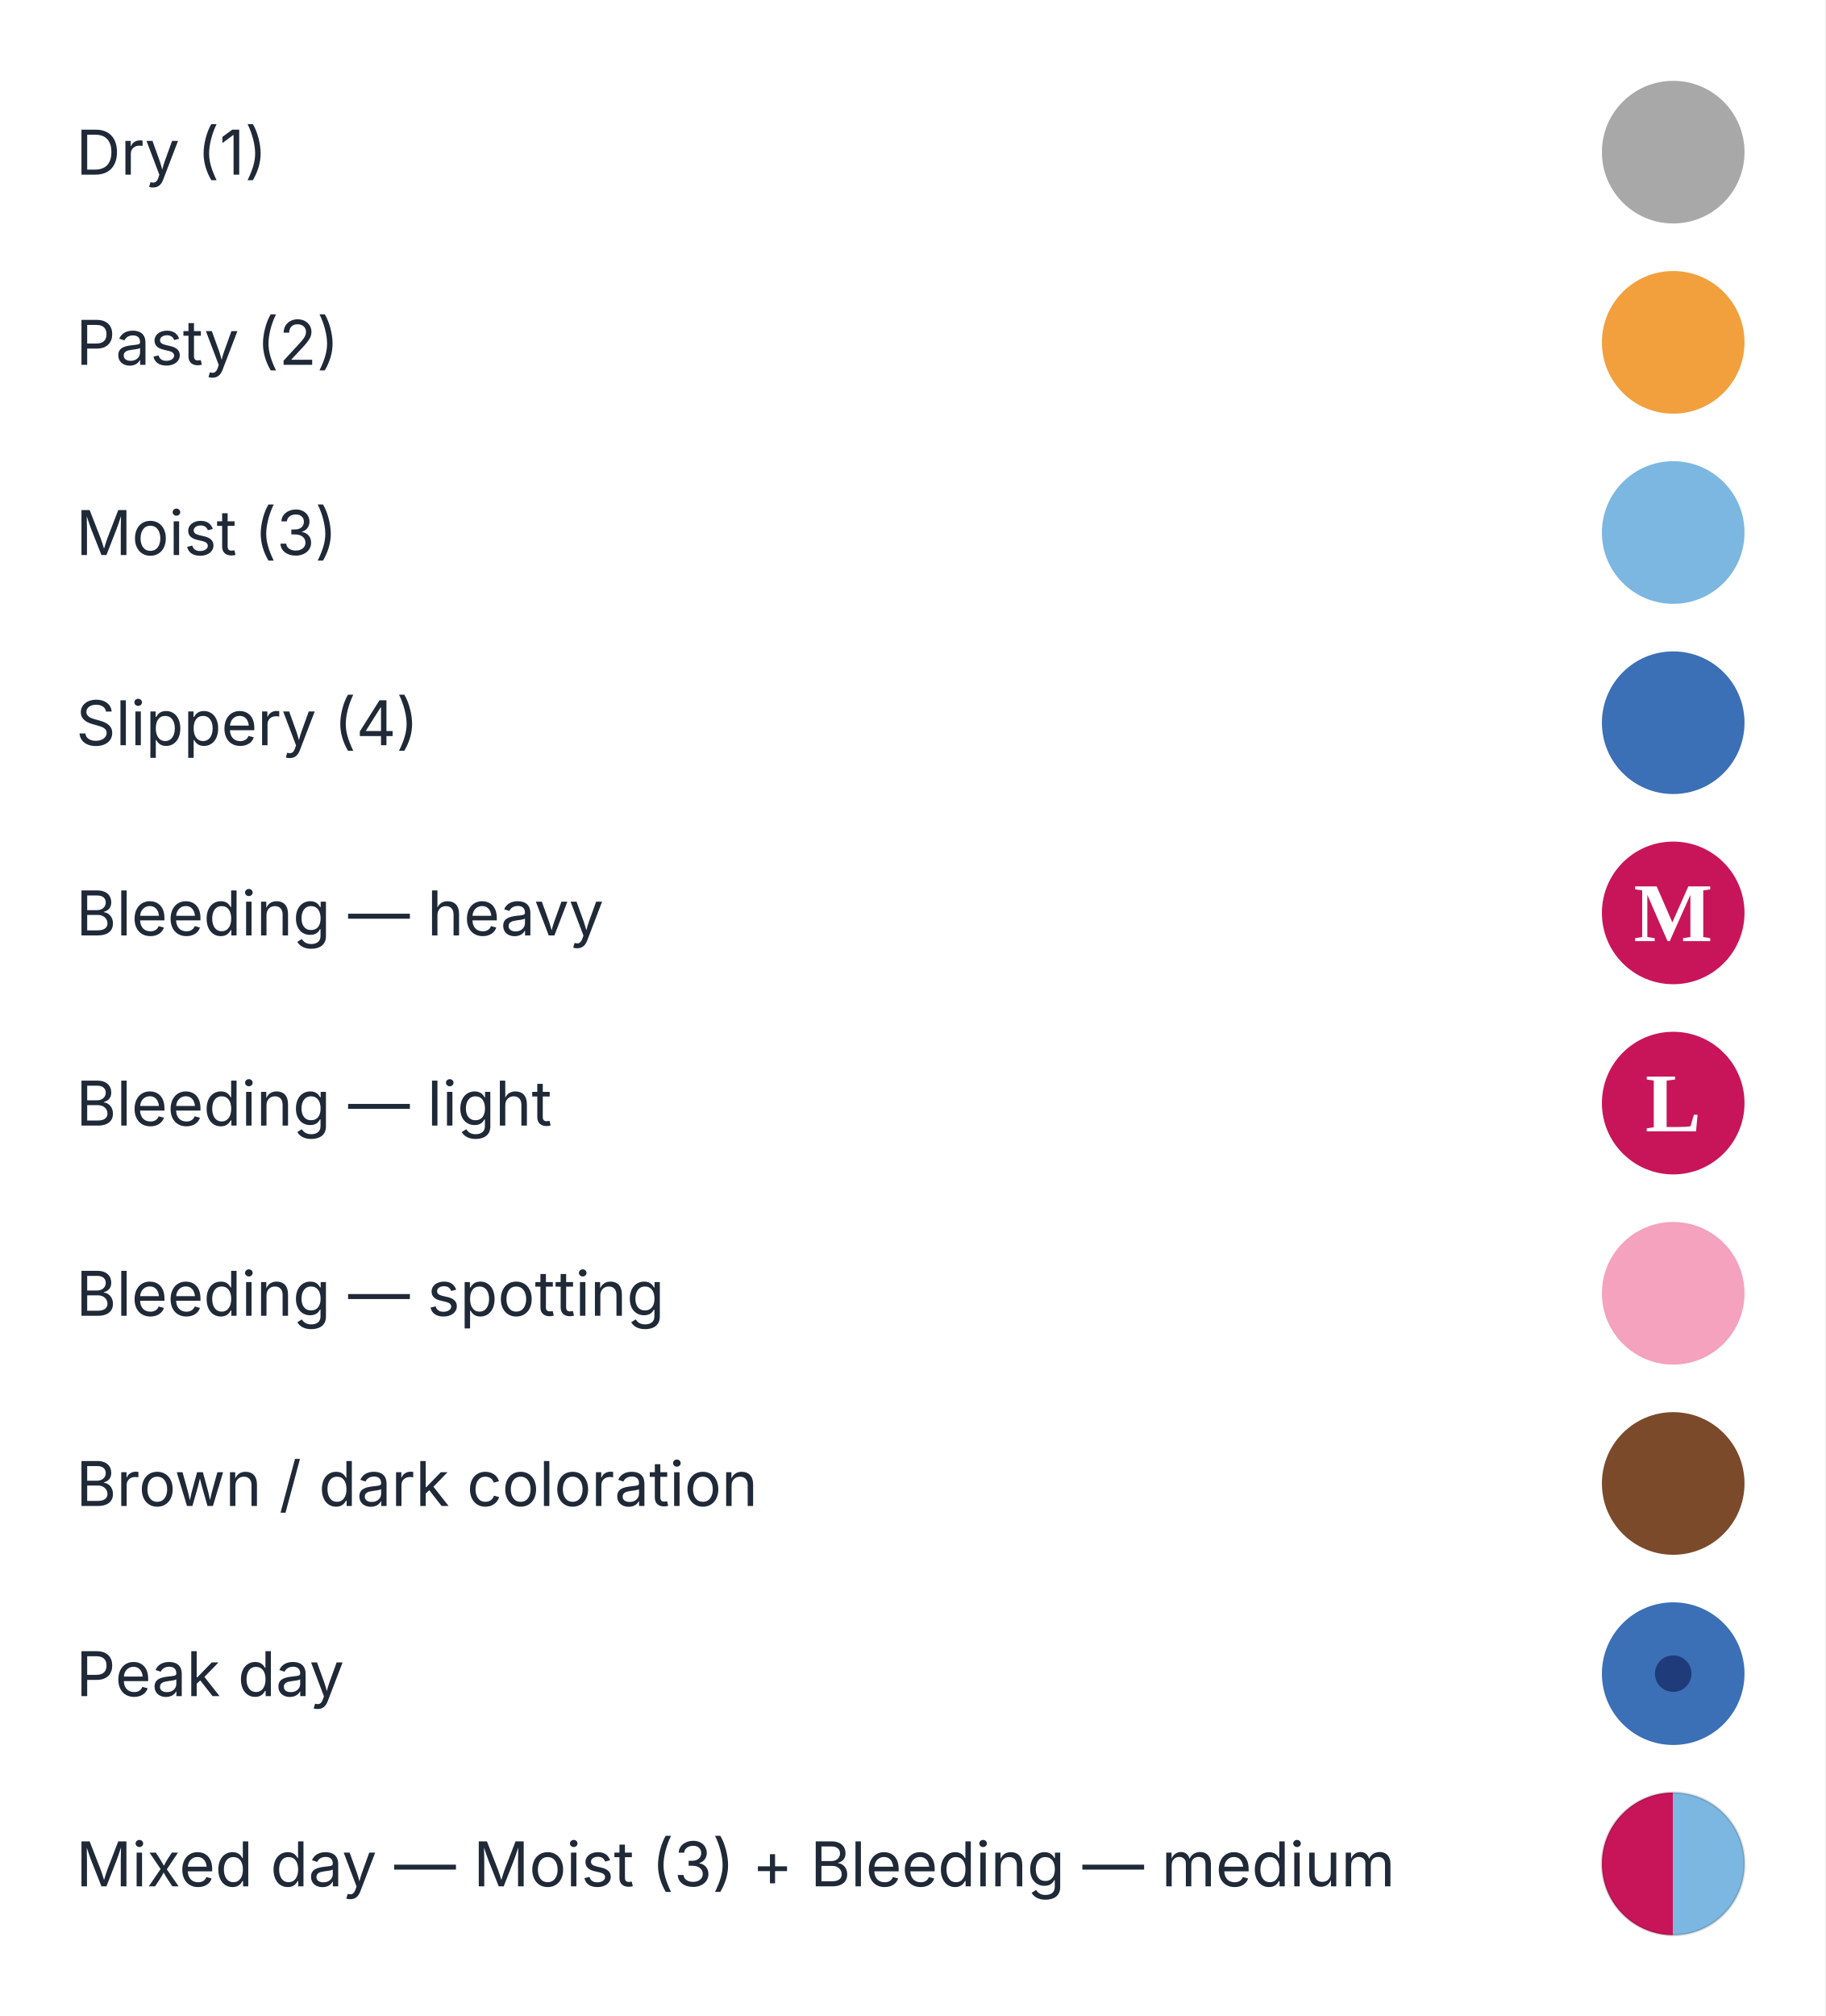
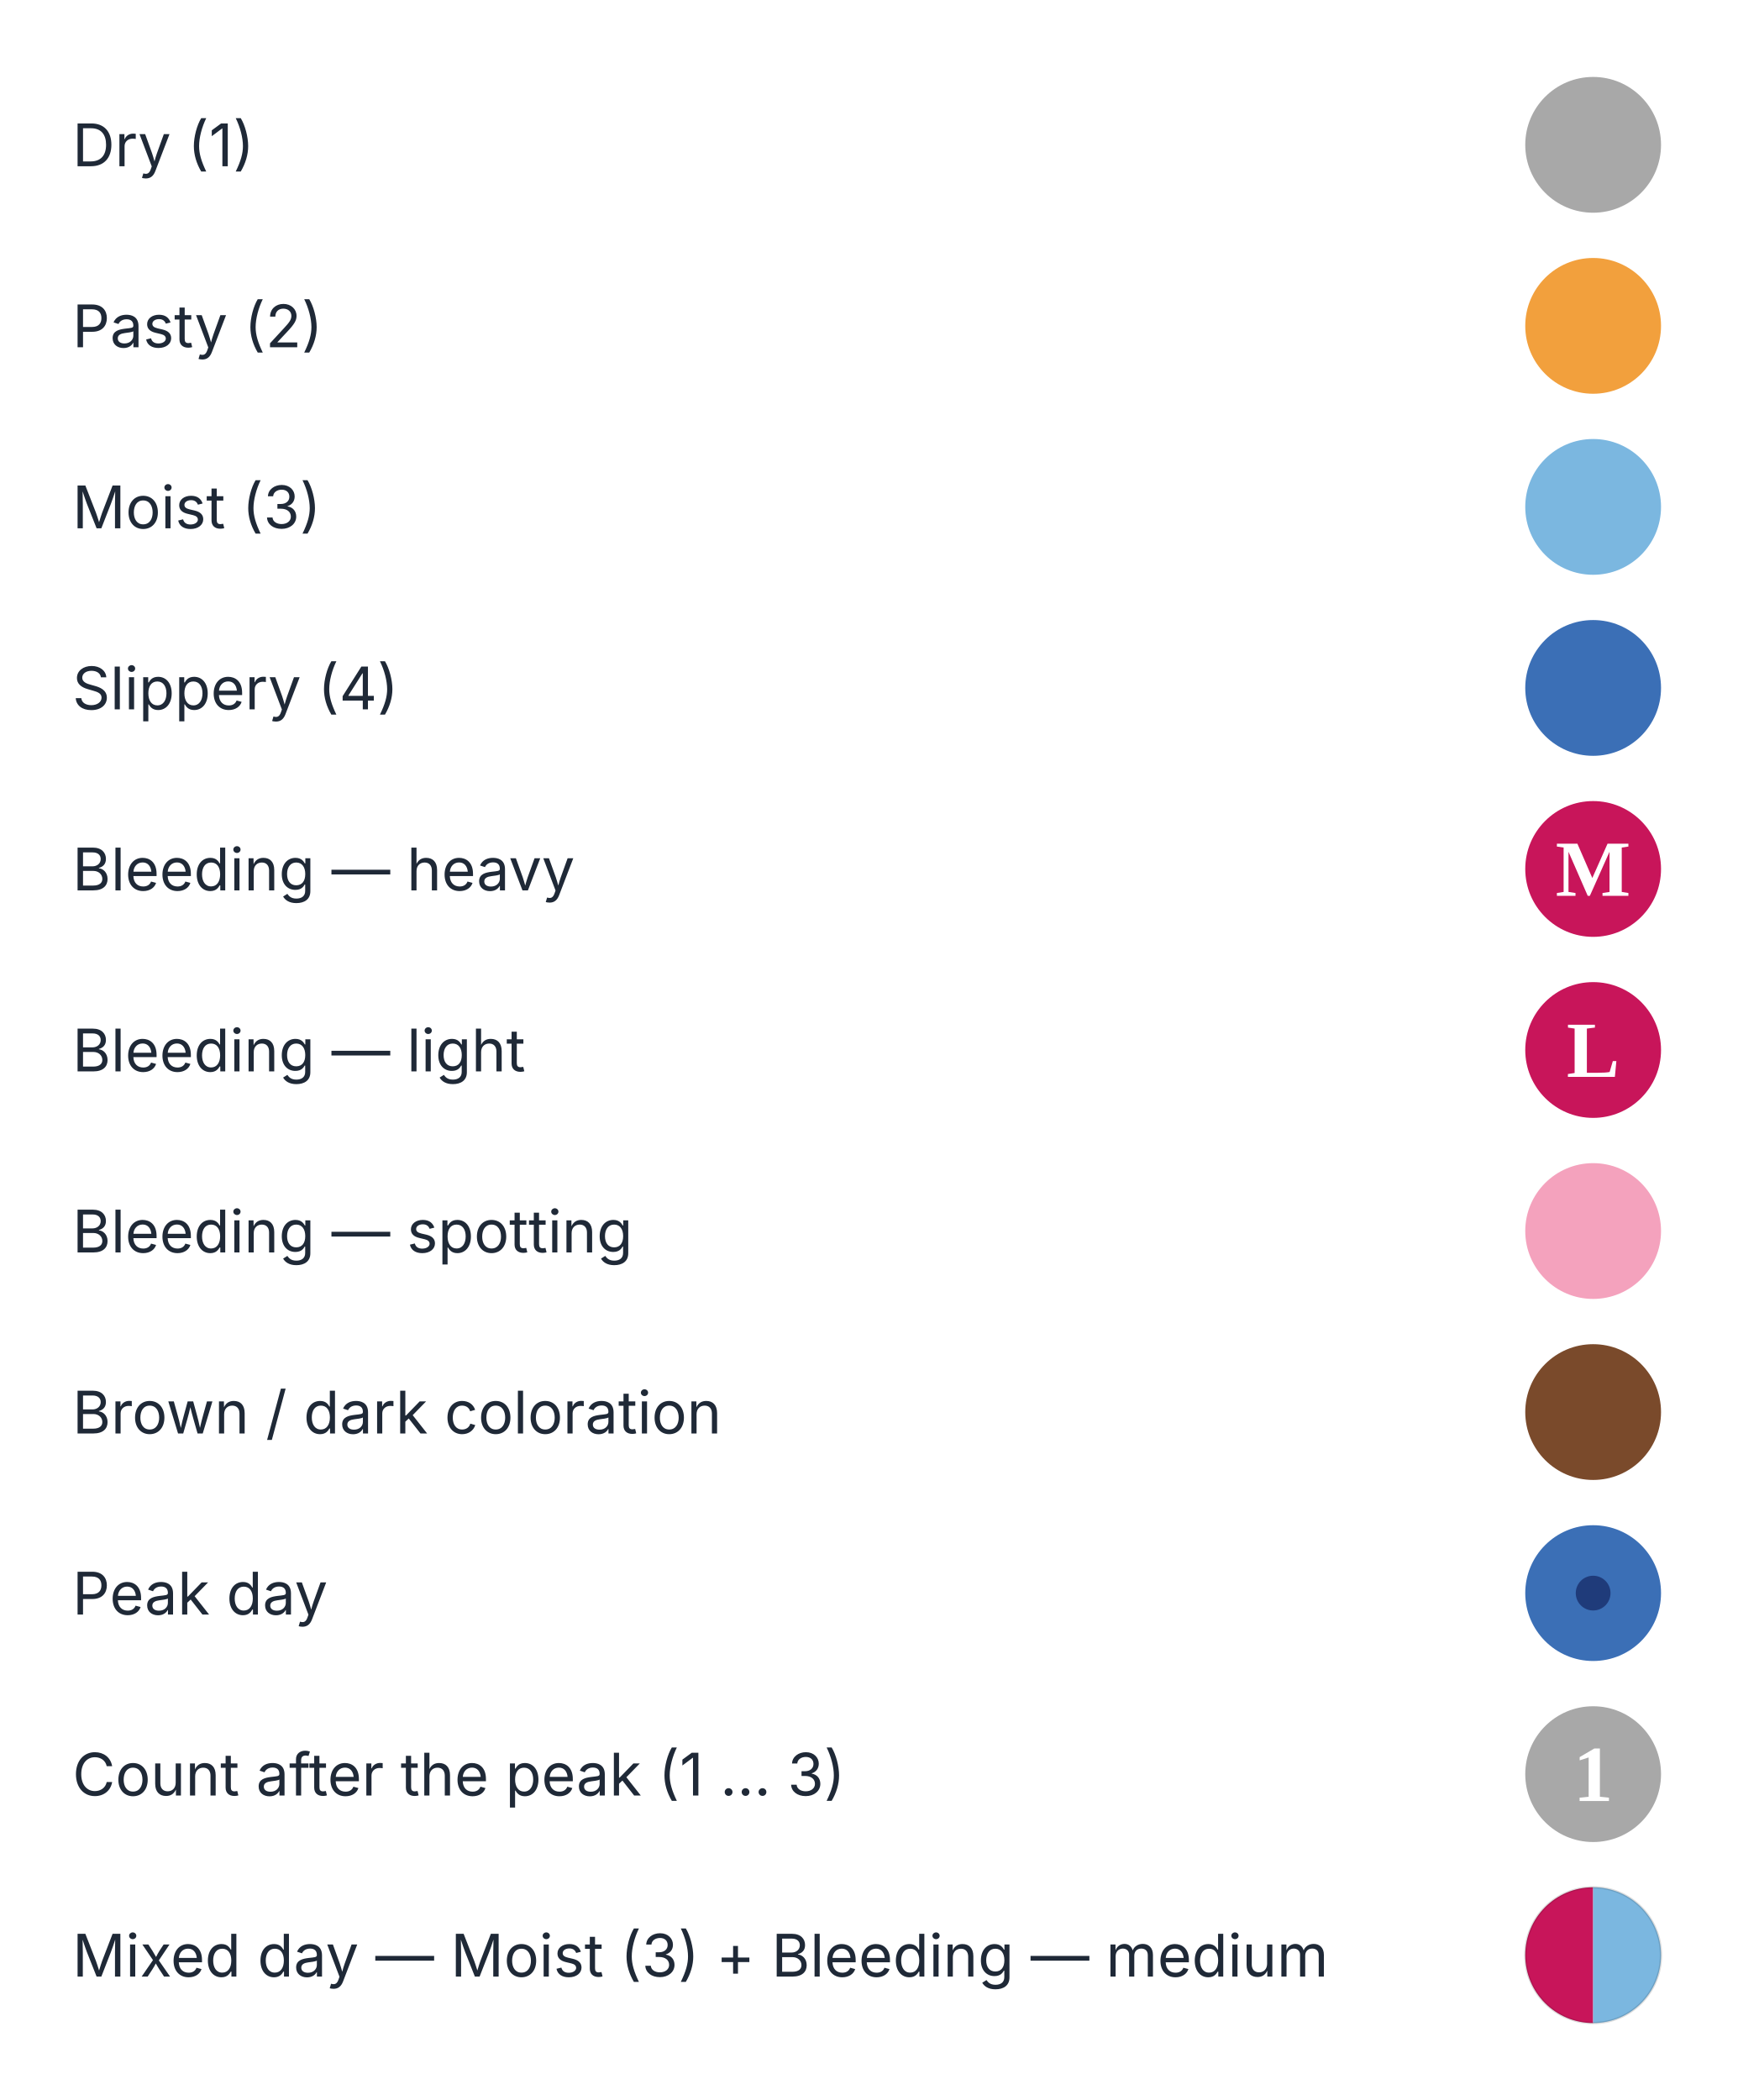
- <svg xmlns="http://www.w3.org/2000/svg" width="384" height="424" viewBox="0 0 384 424" role="img" aria-label="femm — visual vocabulary">
-   <rect x="0" y="0" width="384" height="424" fill="#ffffff" />
+ <svg xmlns="http://www.w3.org/2000/svg" width="384" height="464" viewBox="0 0 384 464" role="img" aria-label="femm — visual vocabulary">
+   <rect x="0" y="0" width="384" height="464" fill="#ffffff" />
  <g transform="translate(336, 16)">
    <circle cx="16" cy="16" r="15" fill="#A8A8A8" stroke="none" stroke-width="0" />
  </g>
  <text x="16" y="32" font-size="13" dominant-baseline="central" fill="#1f2937" font-family="system-ui, -apple-system, sans-serif">Dry (1)</text>
  <g transform="translate(336, 56)">
    <circle cx="16" cy="16" r="15" fill="#F2A03D" stroke="none" stroke-width="0" />
  </g>
  <text x="16" y="72" font-size="13" dominant-baseline="central" fill="#1f2937" font-family="system-ui, -apple-system, sans-serif">Pasty (2)</text>
  <g transform="translate(336, 96)">
    <circle cx="16" cy="16" r="15" fill="#7BB7E0" stroke="none" stroke-width="0" />
  </g>
  <text x="16" y="112" font-size="13" dominant-baseline="central" fill="#1f2937" font-family="system-ui, -apple-system, sans-serif">Moist (3)</text>
  <g transform="translate(336, 136)">
    <circle cx="16" cy="16" r="15" fill="#3B6FB6" stroke="none" stroke-width="0" />
  </g>
  <text x="16" y="152" font-size="13" dominant-baseline="central" fill="#1f2937" font-family="system-ui, -apple-system, sans-serif">Slippery (4)</text>
  <g transform="translate(336, 176)">
    <circle cx="16" cy="16" r="15" fill="#C8155A" stroke="none" stroke-width="0" />
    <text x="16" y="16" text-anchor="middle" dominant-baseline="central" font-size="17.6" font-weight="600" fill="#fff">M</text>
  </g>
  <text x="16" y="192" font-size="13" dominant-baseline="central" fill="#1f2937" font-family="system-ui, -apple-system, sans-serif">Bleeding — heavy</text>
  <g transform="translate(336, 216)">
    <circle cx="16" cy="16" r="15" fill="#C8155A" stroke="none" stroke-width="0" />
    <text x="16" y="16" text-anchor="middle" dominant-baseline="central" font-size="17.6" font-weight="600" fill="#fff">L</text>
  </g>
  <text x="16" y="232" font-size="13" dominant-baseline="central" fill="#1f2937" font-family="system-ui, -apple-system, sans-serif">Bleeding — light</text>
  <g transform="translate(336, 256)">
    <circle cx="16" cy="16" r="15" fill="#F4A2BD" stroke="none" stroke-width="0" />
  </g>
  <text x="16" y="272" font-size="13" dominant-baseline="central" fill="#1f2937" font-family="system-ui, -apple-system, sans-serif">Bleeding — spotting</text>
  <g transform="translate(336, 296)">
    <circle cx="16" cy="16" r="15" fill="#7A4A2B" stroke="none" stroke-width="0" />
  </g>
  <text x="16" y="312" font-size="13" dominant-baseline="central" fill="#1f2937" font-family="system-ui, -apple-system, sans-serif">Brown / dark coloration</text>
  <g transform="translate(336, 336)">
    <circle cx="16" cy="16" r="15" fill="#3B6FB6" stroke="none" stroke-width="0" />
    <circle cx="16" cy="16" r="3.84" fill="#1F3B7A" />
  </g>
  <text x="16" y="352" font-size="13" dominant-baseline="central" fill="#1f2937" font-family="system-ui, -apple-system, sans-serif">Peak day</text>
  <g transform="translate(336, 376)">
+     <circle cx="16" cy="16" r="15" fill="#A8A8A8" stroke="none" stroke-width="0" />
+     <text x="16" y="16" text-anchor="middle" dominant-baseline="central" font-size="17.6" font-weight="600" fill="#fff">1</text>
+   </g>
+   <text x="16" y="392" font-size="13" dominant-baseline="central" fill="#1f2937" font-family="system-ui, -apple-system, sans-serif">Count after the peak (1 … 3)</text>
+   <g transform="translate(336, 416)">
    <path d="M 16 1 A 15 15 0 0 0 16 31 Z" fill="#C8155A" />
    <path d="M 16 1 A 15 15 0 0 1 16 31 Z" fill="#7BB7E0" />
    <circle cx="16" cy="16" r="15" fill="none" stroke="#0002" stroke-width="0.5" />
  </g>
-   <text x="16" y="392" font-size="13" dominant-baseline="central" fill="#1f2937" font-family="system-ui, -apple-system, sans-serif">Mixed day — Moist (3) + Bleeding — medium</text>
+   <text x="16" y="432" font-size="13" dominant-baseline="central" fill="#1f2937" font-family="system-ui, -apple-system, sans-serif">Mixed day — Moist (3) + Bleeding — medium</text>
</svg>
